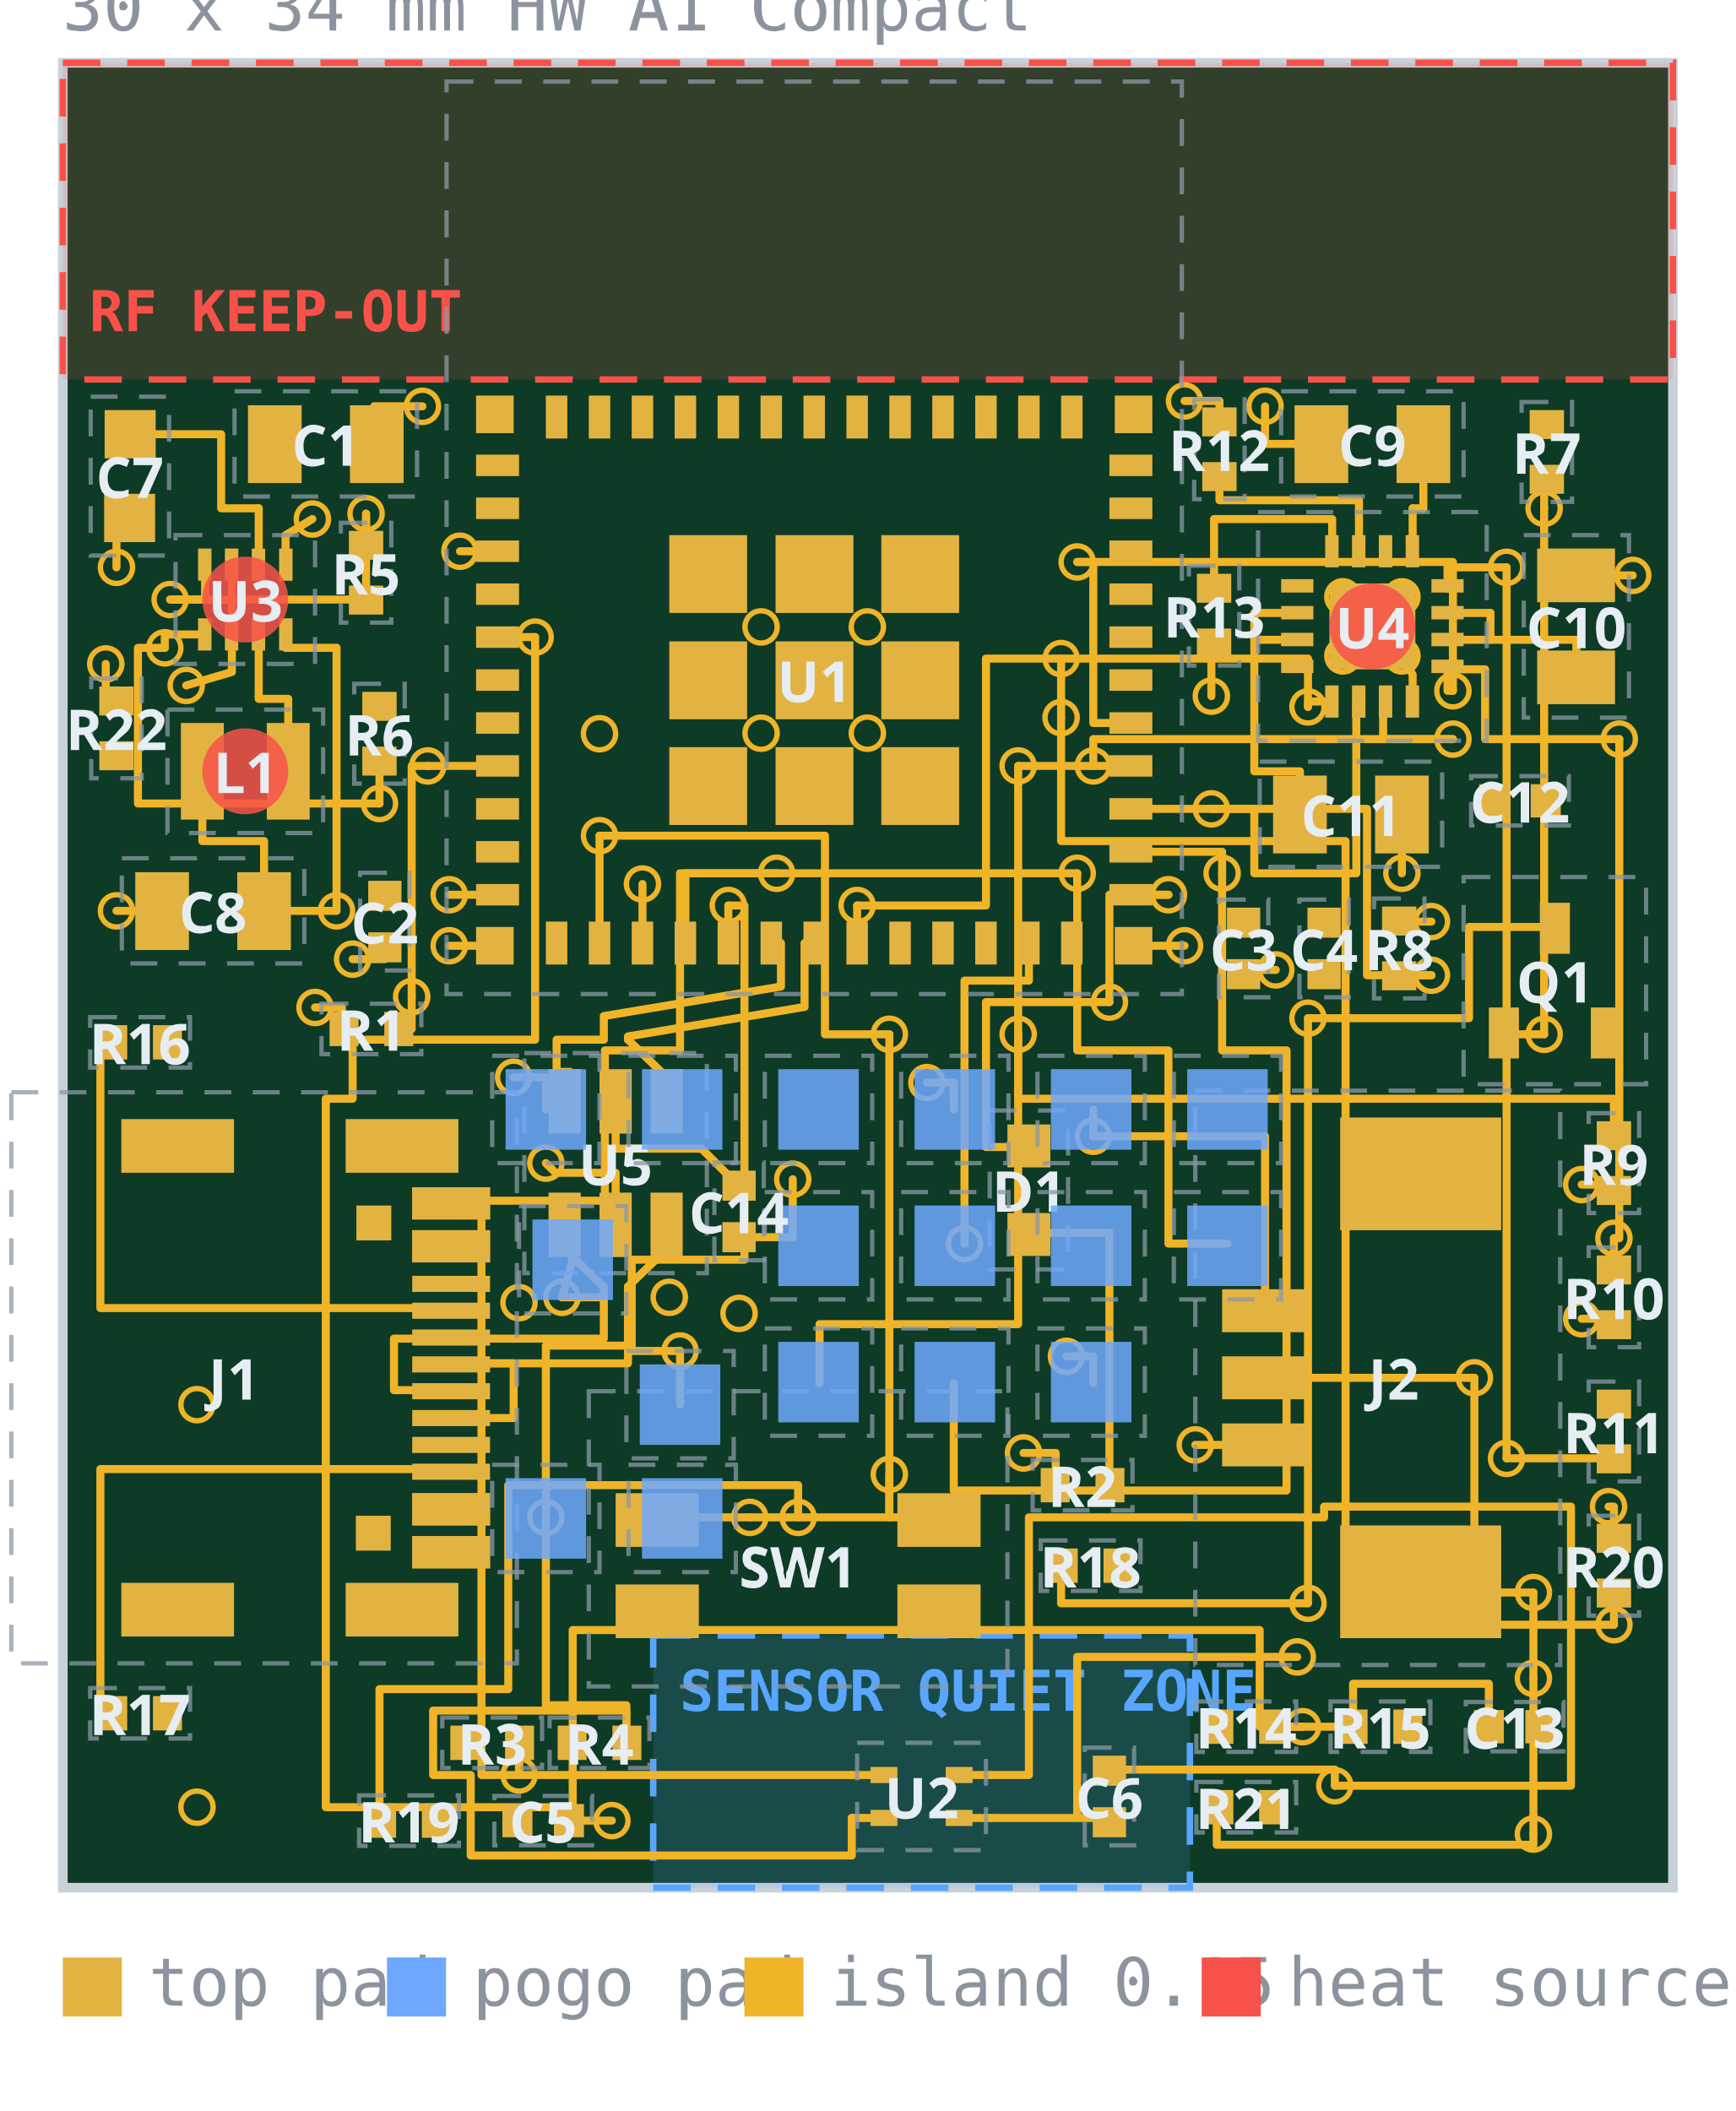
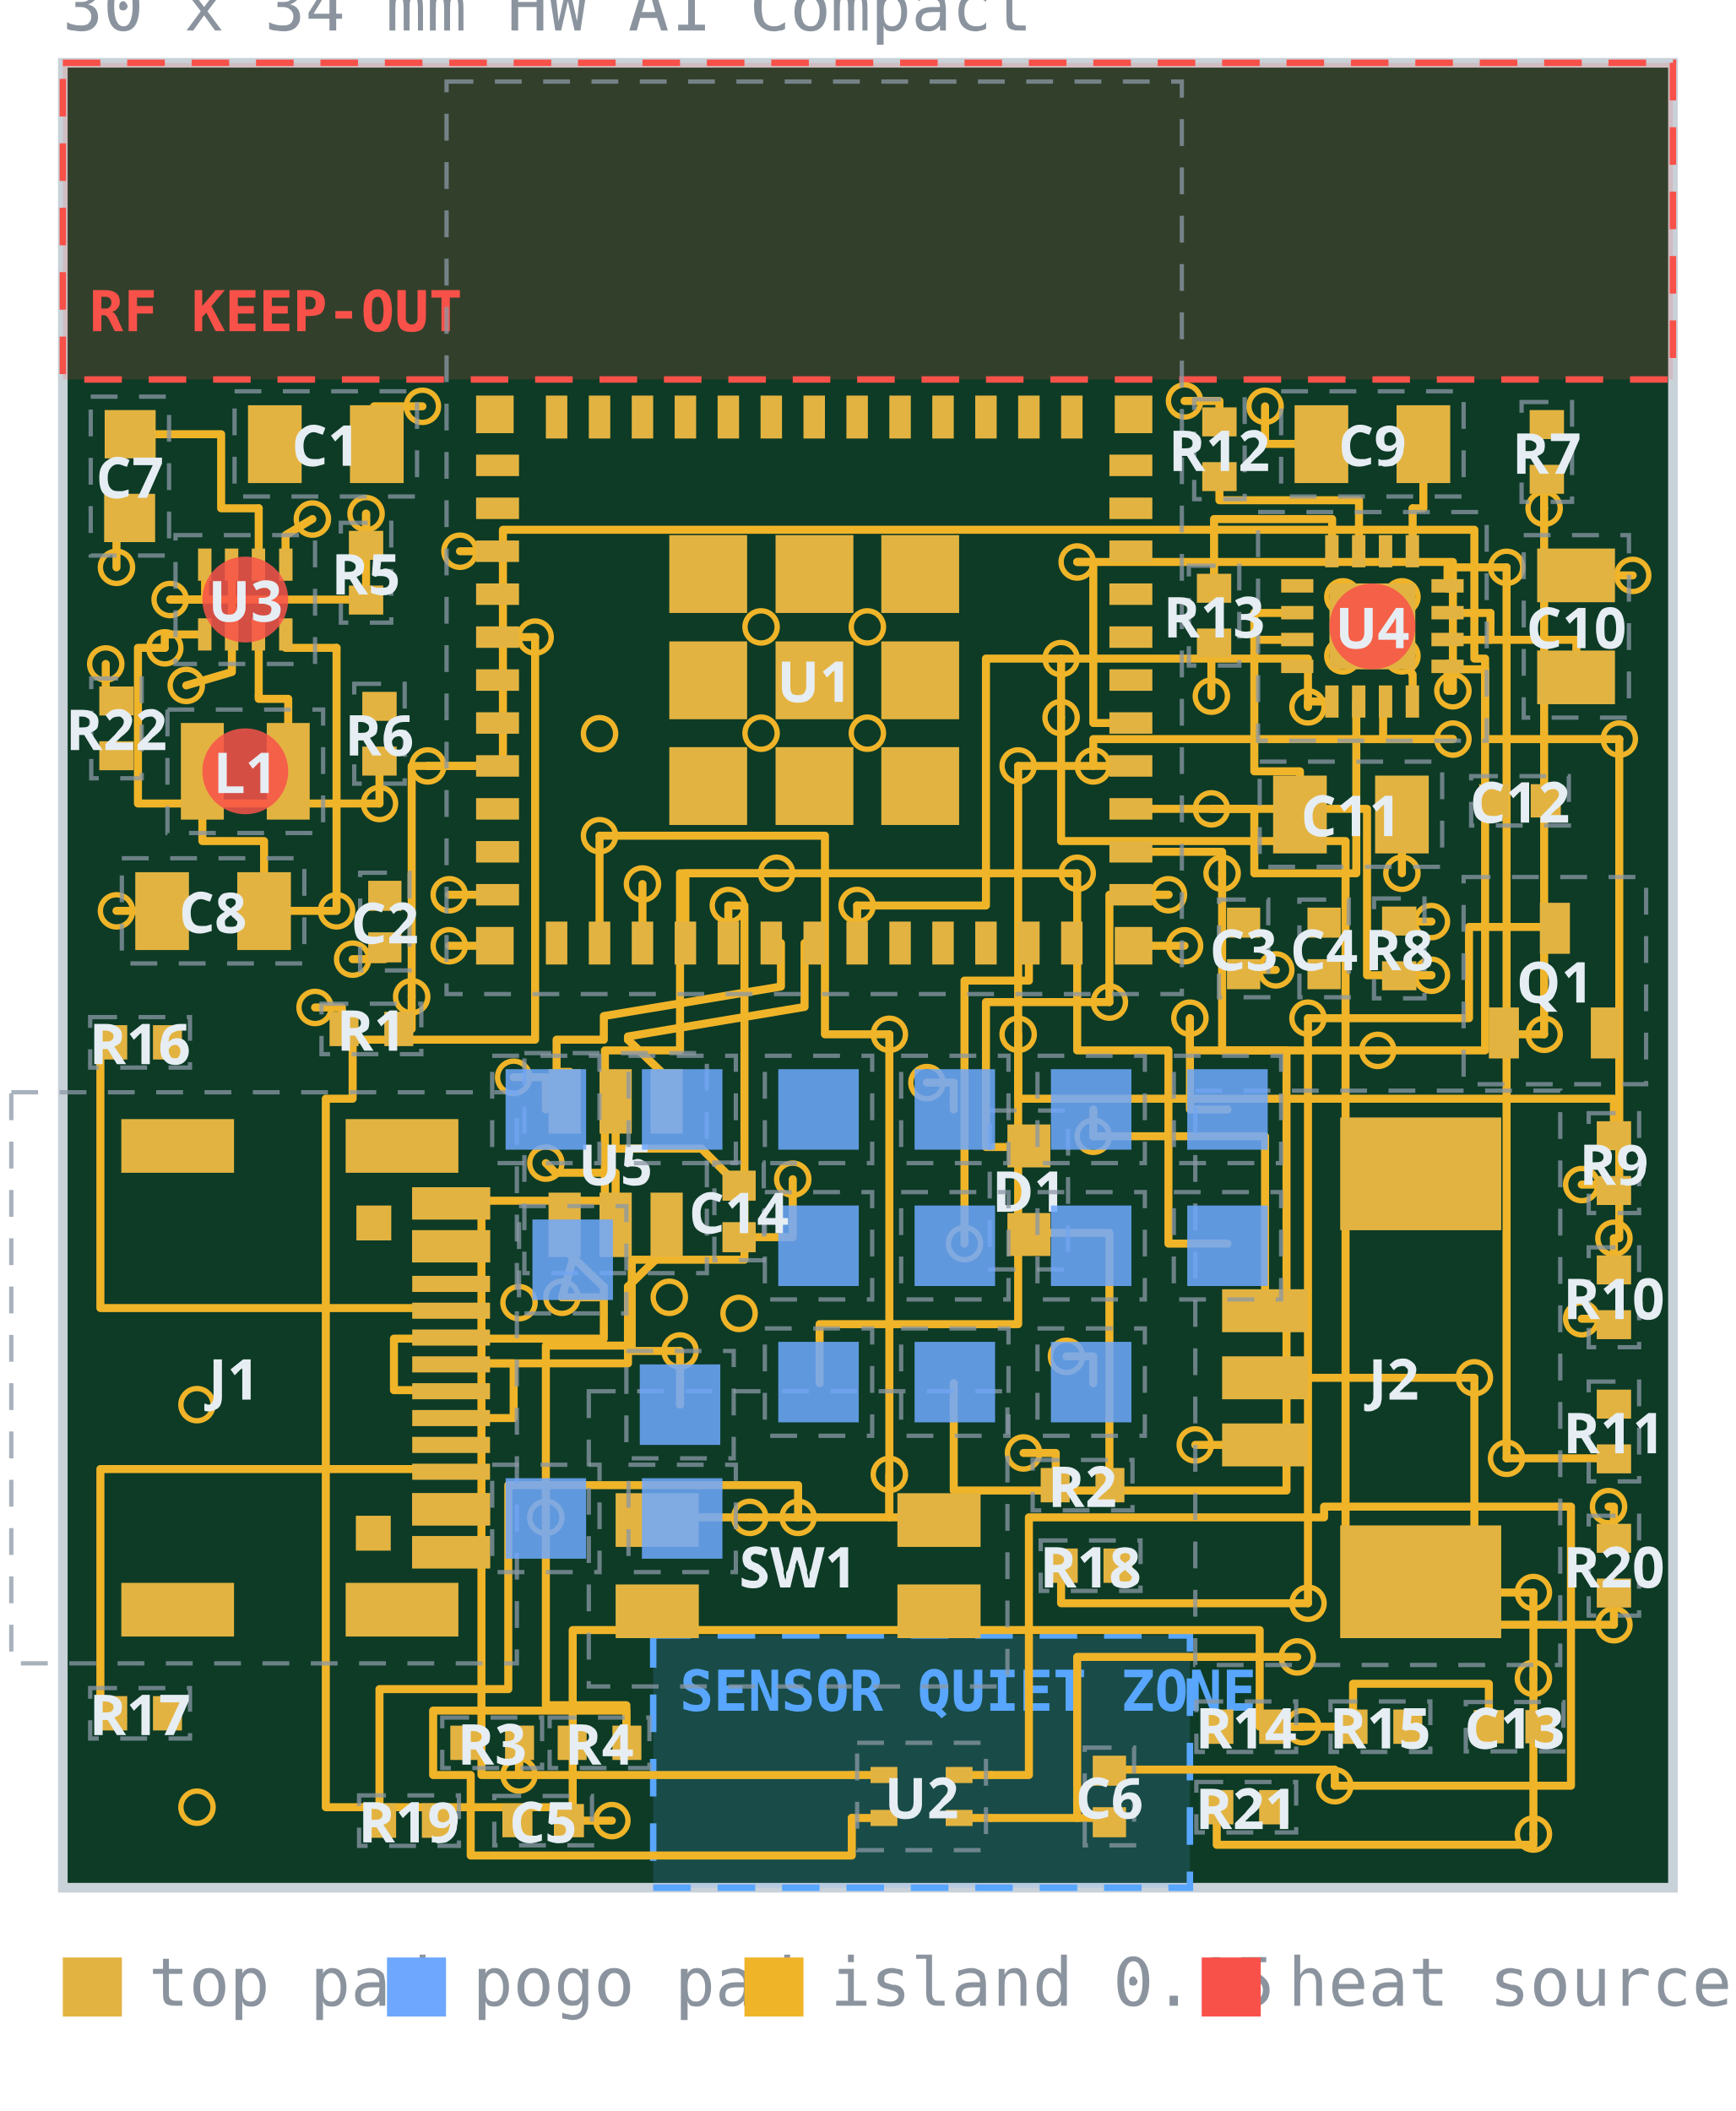
<svg xmlns="http://www.w3.org/2000/svg" viewBox="0 0 32.33 39.33" width="388" height="472" role="img" aria-label="Variant A floorplan">
  <style>
.outline{fill:#0d3b26;stroke:#c9d1d9;stroke-width:.18}
.crtyd{fill:none;stroke:#8b98a5;stroke-width:.08;stroke-dasharray:.5 .4;opacity:.75}
.pad{fill:#e3b341}
.pad-b{fill:#6ea8fe;opacity:.85}
.ref{font:600 1.05px ui-sans-serif,system-ui,sans-serif;fill:#e6edf3;
     text-anchor:middle;dominant-baseline:central}
.dim{font:500 1.25px ui-monospace,ui-sans-serif,monospace;fill:#8b949e}
.tag{font:600 1.05px ui-monospace,monospace;fill:#f85149}
.tagb{font:600 1.05px ui-monospace,monospace;fill:#58a6ff}
.rf{fill:#f85149;fill-opacity:.16;stroke:#f85149;stroke-width:.12;
    stroke-dasharray:.7 .5}
.quiet{fill:#58a6ff;fill-opacity:.16;stroke:#58a6ff;stroke-width:.12;
       stroke-dasharray:.7 .5}
.trk{fill:none;stroke:#f0b429;stroke-width:.15;stroke-linecap:round;
     stroke-linejoin:round}
.via{fill:none;stroke:#f0b429;stroke-width:.1}
.hot{fill:#f85149;opacity:.85}
</style>
  <g transform="translate(1.17,1.17)">
    <polygon class="outline" points="0.00,0.00 30.00,0.00 30.00,34.00 0.00,34.00" />
    <rect class="rf" x="0.00" y="0.00" width="30.00" height="5.90" />
    <text class="tag" x="0.50" y="5.00" style="fill:#f85149">RF KEEP-OUT</text>
    <rect class="quiet" x="11.00" y="29.30" width="10.00" height="4.70" />
    <text class="tagb" x="11.50" y="30.70">SENSOR QUIET ZONE</text>
    <path class="trk" d="M 15.30 31.90 L 14.70 31.90" />
    <path class="trk" d="M 15.30 32.70 L 14.70 32.70" />
    <path class="trk" d="M 16.70 32.70 L 17.30 32.70" />
    <path class="trk" d="M 16.70 31.90 L 17.30 31.90" />
    <path class="trk" d="M 17.30 32.70 L 18.90 32.70 L 18.90 29.70 L 23.00 29.70" />
    <path class="trk" d="M 14.70 31.90 L 8.50 31.90 L 8.50 31.30" />
    <path class="trk" d="M 14.70 32.70 L 14.70 33.40 L 7.60 33.40 L 7.60 31.90 L 6.90 31.90 L 6.90 30.70 L 10.50 30.70 L 10.50 31.30" />
    <path class="trk" d="M 17.30 31.90 L 18.00 31.90 L 18.00 27.10 L 23.50 27.10 L 23.50 26.90 L 28.10 26.90 L 28.10 32.10 L 23.70 32.10" />
    <path class="trk" d="M 19.50 32.80 L 19.50 32.70 L 18.90 32.70" />
    <path class="trk" d="M 19.50 31.80 L 23.70 31.80 L 23.70 32.10" />
    <path class="trk" d="M 3.65 10.65 L 3.65 11.80" />
    <path class="trk" d="M 3.65 11.80 L 3.65 11.85 L 4.20 11.85 L 4.20 13.20" />
    <path class="trk" d="M 4.15 10.65 L 4.15 10.90 L 5.10 10.90" />
    <path class="trk" d="M 5.10 10.90 L 5.10 15.80 L 3.75 15.80" />
    <path class="trk" d="M 2.60 13.20 L 2.60 14.50 L 3.75 14.50 L 3.75 15.80" />
    <path class="trk" d="M 3.65 9.35 L 3.65 8.50 L 3.65 8.30" />
    <path class="trk" d="M 3.65 8.30 L 2.95 8.30 L 2.95 6.92 L 1.25 6.92" />
    <path class="trk" d="M 3.15 9.35 L 3.15 10.65" />
    <path class="trk" d="M 4.15 9.35 L 4.15 8.80 L 4.65 8.50" />
    <path class="trk" d="M 3.15 10.65 L 3.15 11.35 L 2.30 11.60" />
    <path class="trk" d="M 25.15 11.90 L 25.15 11.40 L 24.95 11.05" />
    <path class="trk" d="M 1.25 8.47 L 1.00 8.47 L 1.00 9.40" />
    <path class="trk" d="M 1.85 15.80 L 1.00 15.80" />
    <path class="trk" d="M 23.45 7.10 L 22.40 7.10 L 22.40 6.40" />
    <path class="trk" d="M 28.20 9.55 L 29.25 9.55" />
    <path class="trk" d="M 24.95 14.00 L 24.95 15.10" />
    <path class="trk" d="M 25.15 9.10 L 25.15 8.30" />
    <path class="trk" d="M 25.15 8.30 L 25.35 8.30 L 25.35 7.10" />
    <path class="trk" d="M 25.80 10.25 L 26.60 10.25" />
    <path class="trk" d="M 25.80 10.75 L 26.60 10.75" />
    <path class="trk" d="M 26.60 10.25 L 26.60 10.75 L 28.20 10.75 L 28.20 11.45" />
    <path class="trk" d="M 23.00 10.25 L 22.20 10.25" />
    <path class="trk" d="M 23.00 10.75 L 22.20 10.75" />
    <path class="trk" d="M 22.20 10.25 L 22.20 13.20 L 23.05 13.20 L 23.05 14.00" />
    <path class="trk" d="M 23.65 9.10 L 23.65 8.50 L 21.45 8.50 L 21.45 9.79" />
    <path class="trk" d="M 24.15 9.10 L 24.15 8.15 L 21.55 8.15 L 21.55 7.71" />
    <path class="trk" d="M 21.55 6.69 L 21.55 6.30 L 20.90 6.30" />
    <path class="trk" d="M 21.45 10.81 L 21.40 10.81 L 21.40 11.80" />
    <path class="trk" d="M 2.65 9.35 L 2.65 10.00 L 2.00 10.00" />
    <path class="trk" d="M 5.65 8.99 L 5.65 8.40" />
    <path class="trk" d="M 2.00 10.00 L 5.65 10.00 L 5.65 8.40" />
    <path class="trk" d="M 2.65 10.65 L 1.90 10.65 L 1.90 10.90" />
    <path class="trk" d="M 5.90 13.01 L 5.90 13.80" />
    <path class="trk" d="M 1.90 10.90 L 1.40 10.90 L 1.40 13.80 L 5.90 13.80" />
    <path class="trk" d="M 8.10 15.50 L 7.20 15.50" />
    <path class="trk" d="M 10.80 16.40 L 10.80 15.30" />
    <path class="trk" d="M 19.95 16.45 L 20.90 16.45" />
    <path class="trk" d="M 8.05 16.45 L 7.20 16.45" />
    <path class="trk" d="M 22.40 25.75 L 21.10 25.75" />
    <path class="trk" d="M 9.43 32.75 L 10.23 32.75" />
    <path class="trk" d="M 13.38 16.40 L 13.38 17.21 L 10.08 17.76 L 10.08 18.20" />
    <path class="trk" d="M 13.82 16.40 L 13.82 17.59 L 10.53 18.14 L 10.53 18.20" />
    <path class="trk" d="M 10.08 22.80 L 10.08 23.77 L 7.40 23.77" />
    <path class="trk" d="M 10.53 22.80 L 10.53 24.23 L 7.40 24.23" />
    <path class="trk" d="M 10.07 18.20 L 9.20 18.20 L 9.20 18.80 L 9.45 18.80" />
    <path class="trk" d="M 10.53 18.20 L 11.15 18.80" />
    <path class="trk" d="M 9.45 22.20 L 10.07 22.80" />
    <path class="trk" d="M 11.15 22.20 L 10.53 22.80" />
    <path class="trk" d="M 7.40 23.77 L 6.17 23.77 L 6.17 24.73 L 7.40 24.73" />
    <path class="trk" d="M 7.40 24.23 L 8.40 24.23 L 8.40 25.25 L 7.40 25.25" />
    <path class="trk" d="M 10.07 23.00 L 9.30 23.00" />
    <path class="trk" d="M 10.53 24.00 L 11.50 24.00" />
    <path class="trk" d="M 9.30 23.00 L 9.50 22.30" />
    <path class="trk" d="M 11.50 24.00 L 11.50 25.00" />
    <path class="trk" d="M 10.30 21.65 L 10.30 20.68 L 9.18 20.68 L 9.00 20.50" />
    <path class="trk" d="M 10.30 19.35 L 10.30 20.23 L 11.90 20.23" />
    <path class="trk" d="M 11.90 20.23 L 12.60 20.93 L 12.60 20.92" />
    <path class="trk" d="M 12.60 21.88 L 13.60 21.88 L 13.60 20.80" />
    <path class="trk" d="M 24.04 31.00 L 24.04 30.20 L 26.57 30.20 L 26.57 31.00" />
    <path class="trk" d="M 27.80 16.10 L 26.20 16.10 L 26.20 17.80 L 23.20 17.80" />
    <path class="trk" d="M 23.20 17.80 L 23.20 28.70" />
    <path class="trk" d="M 23.20 28.70 L 18.60 28.70 L 18.60 28.00" />
    <path class="trk" d="M 26.80 18.10 L 27.60 18.10" />
    <path class="trk" d="M 27.60 18.10 L 27.60 8.30" />
    <path class="trk" d="M 27.60 8.30 L 27.60 7.80" />
    <path class="trk" d="M 28.90 22.50 L 28.90 21.90" />
    <path class="trk" d="M 28.90 21.90 L 29.00 21.90 L 29.00 12.60" />
    <path class="trk" d="M 29.00 12.60 L 26.50 12.60 L 26.50 11.30 L 25.80 11.30 L 25.80 11.20" />
    <path class="trk" d="M 22.56 31.00 L 24.04 31.00" />
    <path class="trk" d="M 1.00 11.89 L 0.80 11.89 L 0.80 11.20" />
    <path class="trk" d="M 9.00 19.50 L 9.00 18.90 L 8.40 18.90" />
    <path class="trk" d="M 19.20 24.60 L 19.20 24.10 L 18.70 24.10" />
    <path class="trk" d="M 8.10 9.10 L 7.40 9.10" />
    <path class="trk" d="M 16.60 19.50 L 16.60 19.00 L 16.10 19.00" />
    <path class="trk" d="M 5.80 7.10 L 5.80 6.40 L 6.70 6.40" />
    <path class="trk" d="M 6.00 16.50 L 6.00 16.70 L 5.40 16.70" />
    <path class="trk" d="M 22.00 17.00 L 22.00 16.90 L 22.60 16.90" />
    <path class="trk" d="M 5.20 18.00 L 5.20 17.60 L 4.70 17.60" />
    <path class="trk" d="M 18.50 26.50 L 18.50 25.90 L 17.90 25.90" />
    <path class="trk" d="M 24.90 16.00 L 25.50 16.00" />
    <path class="trk" d="M 28.90 21.00 L 28.90 20.90 L 28.30 20.90" />
    <path class="trk" d="M 28.90 23.50 L 28.90 23.40 L 28.30 23.40" />
    <path class="trk" d="M 28.90 27.50 L 28.90 26.90 L 28.80 26.90" />
    <path class="trk" d="M 19.90 13.90 L 22.20 13.90 L 22.20 15.10 L 24.10 15.10 L 24.10 11.90" />
    <path class="trk" d="M 21.40 13.90 L 24.30 13.90 L 24.30 17.00 L 25.50 17.00" />
    <path class="trk" d="M 25.50 17.00 L 24.90 17.00" />
    <path class="trk" d="M 12.40 16.40 L 12.40 15.70" />
    <path class="trk" d="M 12.40 15.70 L 12.70 15.70 L 12.70 22.30 L 10.60 22.30 L 10.60 23.90 L 9.00 23.90 L 9.00 27.10" />
    <path class="trk" d="M 9.00 27.10 L 9.00 30.60 L 10.50 30.60 L 10.50 31.30" />
    <path class="trk" d="M 19.90 13.10 L 17.80 13.10" />
    <path class="trk" d="M 17.80 13.10 L 17.80 23.50 L 14.10 23.50 L 14.10 24.60" />
    <path class="trk" d="M 17.80 18.10 L 17.80 19.30 L 28.90 19.30 L 28.90 20.00" />
    <path class="trk" d="M 19.20 13.10 L 19.20 12.60 L 25.90 12.60" />
    <path class="trk" d="M 25.90 12.60 L 24.60 12.60 L 24.60 11.90" />
    <path class="trk" d="M 11.60 16.40 L 11.60 15.10 L 18.90 15.10" />
    <path class="trk" d="M 18.90 15.10 L 18.90 18.40 L 20.60 18.40 L 20.60 22.00 L 21.70 22.00" />
    <path class="trk" d="M 13.30 15.10 L 11.50 15.10 L 11.50 18.40 L 10.10 18.40 L 10.10 21.20 L 7.80 21.20 L 7.80 31.90 L 8.50 31.90" />
    <path class="trk" d="M 8.50 31.90 L 8.50 31.30" />
    <path class="trk" d="M 14.80 16.40 L 14.80 15.70" />
    <path class="trk" d="M 14.80 15.70 L 17.20 15.70 L 17.20 11.10 L 23.20 11.10 L 23.20 12.00" />
    <path class="trk" d="M 23.20 12.00 L 23.20 11.90 L 23.60 11.90" />
    <path class="trk" d="M 18.60 11.10 L 18.60 12.20" />
    <path class="trk" d="M 18.60 12.20 L 18.60 14.50 L 23.90 14.50 L 23.90 29.10 L 28.90 29.10" />
    <path class="trk" d="M 28.90 29.10 L 28.90 28.50" />
    <path class="trk" d="M 19.90 12.30 L 19.20 12.30 L 19.20 9.30 L 18.90 9.30" />
    <path class="trk" d="M 18.90 9.30 L 25.90 9.30 L 25.90 11.70" />
    <path class="trk" d="M 25.90 11.70 L 25.80 11.70 L 25.80 11.20" />
    <path class="trk" d="M 19.90 15.50 L 20.60 15.50" />
    <path class="trk" d="M 20.60 15.50 L 19.50 15.50 L 19.50 17.50" />
    <path class="trk" d="M 19.50 17.50 L 17.20 17.50 L 17.20 20.20 L 18.00 20.20" />
    <path class="trk" d="M 18.00 16.40 L 18.00 17.10 L 16.80 17.10 L 16.80 22.00" />
    <path class="trk" d="M 7.20 26.20 L 0.70 26.20 L 0.70 30.80 L 0.90 30.80" />
    <path class="trk" d="M 7.20 23.20 L 0.70 23.20 L 0.70 18.20 L 0.90 18.20" />
    <path class="trk" d="M 19.90 14.70 L 21.60 14.70 L 21.60 15.10" />
    <path class="trk" d="M 21.60 15.10 L 21.60 18.40 L 22.80 18.40 L 22.80 26.60 L 16.60 26.60 L 16.60 24.60" />
    <path class="trk" d="M 25.80 9.80 L 25.80 9.40 L 26.90 9.40" />
    <path class="trk" d="M 26.90 9.40 L 26.90 26.00" />
    <path class="trk" d="M 26.90 26.00 L 28.90 26.00" />
    <path class="trk" d="M 8.10 13.10 L 6.80 13.10" />
    <path class="trk" d="M 6.80 13.10 L 6.50 13.10 L 6.50 17.40" />
    <path class="trk" d="M 6.50 17.40 L 6.50 18.00 L 6.30 18.00" />
    <path class="trk" d="M 10.00 16.40 L 10.00 14.40" />
    <path class="trk" d="M 10.00 14.40 L 14.20 14.40 L 14.20 18.10 L 15.40 18.10" />
    <path class="trk" d="M 15.40 18.10 L 15.40 27.10 L 16.30 27.10" />
    <path class="trk" d="M 15.40 26.30 L 15.40 27.10 L 12.80 27.10" />
    <path class="trk" d="M 12.80 27.10 L 11.10 27.10" />
    <path class="trk" d="M 13.70 27.10 L 13.70 26.50 L 8.30 26.50 L 8.30 30.30 L 5.90 30.30 L 5.90 32.80" />
    <path class="trk" d="M 22.40 24.50 L 26.30 24.50" />
    <path class="trk" d="M 26.30 24.50 L 26.30 28.50 L 27.40 28.50" />
    <path class="trk" d="M 27.40 28.50 L 27.40 30.10" />
    <path class="trk" d="M 27.40 30.10 L 27.40 33.00" />
    <path class="trk" d="M 27.40 33.00 L 27.40 33.20 L 21.50 33.20 L 21.50 32.50" />
    <path class="trk" d="M 8.10 10.70 L 8.80 10.70" />
    <path class="trk" d="M 8.80 10.70 L 8.80 18.20 L 5.40 18.20 L 5.40 19.30 L 4.90 19.30 L 4.90 32.50 L 9.50 32.50 L 9.50 29.20 L 22.30 29.20 L 22.30 31.00 L 23.10 31.00" />
    <path class="trk" d="M 23.10 31.00 L 22.60 31.00" />
    <path class="trk" d="M 18.00 21.80 L 19.50 21.80 L 19.50 26.50" />
    <path class="trk" d="M 22.40 23.20 L 22.40 20.00 L 19.20 20.00" />
    <path class="trk" d="M 19.20 20.00 L 19.20 19.50" />
+     <path class="trk" d="M 6.80 13.10 L 8.20 13.10 L 8.20 8.70 L 26.30 8.70 L 26.30 11.10 L 26.50 11.10 L 26.50 18.40 L 24.50 18.40" />
+     <path class="trk" d="M 24.50 18.40 L 21.00 18.40 L 21.00 17.80" />
+     <path class="trk" d="M 21.00 17.80 L 21.00 19.50 L 21.70 19.50" />
    <circle class="via" cx="23.00" cy="29.70" r="0.30" />
    <circle class="via" cx="23.70" cy="32.10" r="0.30" />
    <circle class="via" cx="4.65" cy="8.50" r="0.30" />
    <circle class="via" cx="2.30" cy="11.60" r="0.30" />
    <circle class="via" cx="5.10" cy="15.80" r="0.30" />
    <circle class="via" cx="1.00" cy="9.40" r="0.30" />
    <circle class="via" cx="1.00" cy="15.80" r="0.30" />
    <circle class="via" cx="22.40" cy="6.40" r="0.30" />
    <circle class="via" cx="29.25" cy="9.55" r="0.30" />
    <circle class="via" cx="24.95" cy="15.10" r="0.30" />
    <circle class="via" cx="20.90" cy="6.30" r="0.30" />
    <circle class="via" cx="21.40" cy="11.80" r="0.30" />
    <circle class="via" cx="23.85" cy="9.95" r="0.30" />
    <circle class="via" cx="23.85" cy="11.05" r="0.30" />
    <circle class="via" cx="24.95" cy="9.95" r="0.30" />
    <circle class="via" cx="24.95" cy="11.05" r="0.30" />
    <circle class="via" cx="13.01" cy="10.51" r="0.30" />
    <circle class="via" cx="13.01" cy="12.49" r="0.30" />
    <circle class="via" cx="14.99" cy="10.51" r="0.30" />
    <circle class="via" cx="14.99" cy="12.49" r="0.30" />
    <circle class="via" cx="2.00" cy="10.00" r="0.30" />
    <circle class="via" cx="5.65" cy="8.40" r="0.30" />
    <circle class="via" cx="1.90" cy="10.90" r="0.30" />
    <circle class="via" cx="5.90" cy="13.80" r="0.30" />
    <circle class="via" cx="7.20" cy="15.50" r="0.30" />
    <circle class="via" cx="10.80" cy="15.30" r="0.30" />
    <circle class="via" cx="20.90" cy="16.45" r="0.30" />
    <circle class="via" cx="7.20" cy="16.45" r="0.30" />
    <circle class="via" cx="21.10" cy="25.75" r="0.30" />
    <circle class="via" cx="10.23" cy="32.75" r="0.30" />
    <circle class="via" cx="9.30" cy="23.00" r="0.30" />
    <circle class="via" cx="11.50" cy="24.00" r="0.30" />
    <circle class="via" cx="8.50" cy="23.10" r="0.30" />
    <circle class="via" cx="11.30" cy="23.00" r="0.30" />
    <circle class="via" cx="12.60" cy="23.30" r="0.30" />
    <circle class="via" cx="9.00" cy="20.50" r="0.30" />
    <circle class="via" cx="13.60" cy="20.80" r="0.30" />
    <circle class="via" cx="23.20" cy="17.80" r="0.30" />
    <circle class="via" cx="23.20" cy="28.70" r="0.30" />
    <circle class="via" cx="27.60" cy="18.10" r="0.30" />
    <circle class="via" cx="27.60" cy="8.30" r="0.30" />
    <circle class="via" cx="28.90" cy="21.90" r="0.30" />
    <circle class="via" cx="29.00" cy="12.60" r="0.30" />
    <circle class="via" cx="0.80" cy="11.20" r="0.30" />
    <circle class="via" cx="8.40" cy="18.90" r="0.30" />
    <circle class="via" cx="18.70" cy="24.10" r="0.30" />
    <circle class="via" cx="7.40" cy="9.10" r="0.30" />
    <circle class="via" cx="16.10" cy="19.00" r="0.30" />
    <circle class="via" cx="6.70" cy="6.40" r="0.30" />
    <circle class="via" cx="5.40" cy="16.70" r="0.30" />
    <circle class="via" cx="22.60" cy="16.90" r="0.30" />
    <circle class="via" cx="4.70" cy="17.60" r="0.30" />
    <circle class="via" cx="17.90" cy="25.90" r="0.30" />
    <circle class="via" cx="25.50" cy="16.00" r="0.30" />
    <circle class="via" cx="28.30" cy="20.90" r="0.30" />
    <circle class="via" cx="28.30" cy="23.40" r="0.30" />
    <circle class="via" cx="28.80" cy="26.90" r="0.30" />
    <circle class="via" cx="21.40" cy="13.90" r="0.30" />
    <circle class="via" cx="25.50" cy="17.00" r="0.30" />
    <circle class="via" cx="12.40" cy="15.70" r="0.30" />
    <circle class="via" cx="9.00" cy="27.10" r="0.30" />
    <circle class="via" cx="17.80" cy="13.10" r="0.30" />
    <circle class="via" cx="17.80" cy="18.10" r="0.30" />
    <circle class="via" cx="19.20" cy="13.10" r="0.30" />
    <circle class="via" cx="25.90" cy="12.60" r="0.30" />
    <circle class="via" cx="18.90" cy="15.10" r="0.30" />
    <circle class="via" cx="13.30" cy="15.10" r="0.30" />
    <circle class="via" cx="8.50" cy="31.90" r="0.30" />
    <circle class="via" cx="14.80" cy="15.70" r="0.30" />
    <circle class="via" cx="23.20" cy="12.00" r="0.30" />
    <circle class="via" cx="18.60" cy="11.10" r="0.30" />
    <circle class="via" cx="18.60" cy="12.20" r="0.30" />
    <circle class="via" cx="28.90" cy="29.10" r="0.30" />
    <circle class="via" cx="18.90" cy="9.30" r="0.30" />
    <circle class="via" cx="25.90" cy="11.70" r="0.30" />
    <circle class="via" cx="20.60" cy="15.50" r="0.30" />
    <circle class="via" cx="19.50" cy="17.50" r="0.30" />
    <circle class="via" cx="16.80" cy="22.00" r="0.30" />
    <circle class="via" cx="21.60" cy="15.10" r="0.30" />
    <circle class="via" cx="26.90" cy="9.40" r="0.30" />
    <circle class="via" cx="26.90" cy="26.00" r="0.30" />
    <circle class="via" cx="6.80" cy="13.10" r="0.30" />
    <circle class="via" cx="6.50" cy="17.40" r="0.30" />
    <circle class="via" cx="10.00" cy="14.40" r="0.30" />
    <circle class="via" cx="15.40" cy="18.10" r="0.30" />
    <circle class="via" cx="15.40" cy="26.30" r="0.30" />
    <circle class="via" cx="12.80" cy="27.10" r="0.30" />
    <circle class="via" cx="13.70" cy="27.10" r="0.30" />
    <circle class="via" cx="26.30" cy="24.50" r="0.30" />
    <circle class="via" cx="27.40" cy="28.50" r="0.30" />
    <circle class="via" cx="27.40" cy="30.10" r="0.30" />
    <circle class="via" cx="27.40" cy="33.00" r="0.30" />
    <circle class="via" cx="8.80" cy="10.70" r="0.30" />
    <circle class="via" cx="23.10" cy="31.00" r="0.30" />
    <circle class="via" cx="19.20" cy="20.00" r="0.30" />
+     <circle class="via" cx="24.50" cy="18.40" r="0.30" />
+     <circle class="via" cx="21.00" cy="17.80" r="0.30" />
    <circle class="via" cx="10.00" cy="12.50" r="0.30" />
    <circle class="via" cx="2.50" cy="25.00" r="0.30" />
    <circle class="via" cx="2.50" cy="32.50" r="0.30" />
    <rect class="crtyd" x="7.15" y="0.35" width="13.70" height="17.00" />
    <rect class="pad" x="7.70" y="7.30" width="0.80" height="0.40" />
    <rect class="pad" x="7.70" y="8.10" width="0.80" height="0.40" />
    <rect class="pad" x="7.70" y="8.90" width="0.80" height="0.40" />
    <rect class="pad" x="7.70" y="9.70" width="0.80" height="0.40" />
    <rect class="pad" x="7.70" y="10.50" width="0.80" height="0.40" />
    <rect class="pad" x="7.70" y="11.30" width="0.80" height="0.40" />
    <rect class="pad" x="7.70" y="12.10" width="0.80" height="0.40" />
    <rect class="pad" x="7.70" y="12.90" width="0.80" height="0.40" />
    <rect class="pad" x="7.70" y="13.70" width="0.80" height="0.40" />
    <rect class="pad" x="7.70" y="14.50" width="0.80" height="0.40" />
    <rect class="pad" x="7.70" y="15.30" width="0.80" height="0.40" />
    <rect class="pad" x="9.00" y="16.00" width="0.40" height="0.80" />
    <rect class="pad" x="9.80" y="16.00" width="0.40" height="0.80" />
    <rect class="pad" x="10.60" y="16.00" width="0.40" height="0.80" />
    <rect class="pad" x="11.40" y="16.00" width="0.40" height="0.80" />
    <rect class="pad" x="12.20" y="16.00" width="0.40" height="0.80" />
    <rect class="pad" x="13.00" y="16.00" width="0.40" height="0.80" />
    <rect class="pad" x="13.80" y="16.00" width="0.40" height="0.80" />
    <rect class="pad" x="14.60" y="16.00" width="0.40" height="0.80" />
    <rect class="pad" x="15.40" y="16.00" width="0.40" height="0.80" />
    <rect class="pad" x="16.20" y="16.00" width="0.40" height="0.80" />
    <rect class="pad" x="17.00" y="16.00" width="0.40" height="0.80" />
    <rect class="pad" x="17.80" y="16.00" width="0.40" height="0.80" />
    <rect class="pad" x="18.60" y="16.00" width="0.40" height="0.80" />
    <rect class="pad" x="19.50" y="15.30" width="0.80" height="0.40" />
    <rect class="pad" x="19.50" y="14.50" width="0.80" height="0.40" />
    <rect class="pad" x="19.50" y="13.70" width="0.80" height="0.40" />
    <rect class="pad" x="19.50" y="12.90" width="0.80" height="0.40" />
    <rect class="pad" x="19.50" y="12.10" width="0.80" height="0.40" />
    <rect class="pad" x="19.50" y="11.30" width="0.80" height="0.40" />
    <rect class="pad" x="19.50" y="10.50" width="0.80" height="0.40" />
    <rect class="pad" x="19.50" y="9.70" width="0.80" height="0.40" />
    <rect class="pad" x="19.50" y="8.90" width="0.80" height="0.40" />
    <rect class="pad" x="19.50" y="8.10" width="0.80" height="0.40" />
    <rect class="pad" x="19.50" y="7.30" width="0.80" height="0.40" />
    <rect class="pad" x="18.60" y="6.20" width="0.40" height="0.80" />
    <rect class="pad" x="17.80" y="6.20" width="0.40" height="0.80" />
    <rect class="pad" x="17.00" y="6.20" width="0.40" height="0.80" />
    <rect class="pad" x="16.20" y="6.20" width="0.40" height="0.80" />
    <rect class="pad" x="15.40" y="6.20" width="0.40" height="0.80" />
    <rect class="pad" x="14.60" y="6.20" width="0.40" height="0.80" />
    <rect class="pad" x="13.80" y="6.20" width="0.40" height="0.80" />
    <rect class="pad" x="13.00" y="6.20" width="0.40" height="0.80" />
    <rect class="pad" x="12.20" y="6.20" width="0.40" height="0.80" />
    <rect class="pad" x="11.40" y="6.20" width="0.40" height="0.80" />
    <rect class="pad" x="10.60" y="6.20" width="0.40" height="0.80" />
    <rect class="pad" x="9.80" y="6.20" width="0.40" height="0.80" />
    <rect class="pad" x="9.00" y="6.20" width="0.40" height="0.80" />
    <rect class="pad" x="11.30" y="8.80" width="1.45" height="1.45" />
    <rect class="pad" x="11.30" y="10.78" width="1.45" height="1.45" />
    <rect class="pad" x="11.30" y="12.75" width="1.45" height="1.45" />
    <rect class="pad" x="13.28" y="8.80" width="1.45" height="1.45" />
    <rect class="pad" x="13.28" y="10.78" width="1.45" height="1.45" />
    <rect class="pad" x="13.28" y="12.75" width="1.45" height="1.45" />
    <rect class="pad" x="15.25" y="8.80" width="1.45" height="1.45" />
    <rect class="pad" x="15.25" y="10.78" width="1.45" height="1.45" />
    <rect class="pad" x="15.25" y="12.75" width="1.45" height="1.45" />
    <rect class="pad" x="19.60" y="6.20" width="0.70" height="0.70" />
    <rect class="pad" x="19.60" y="16.10" width="0.70" height="0.70" />
    <rect class="pad" x="7.70" y="16.10" width="0.70" height="0.70" />
    <rect class="pad" x="7.70" y="6.20" width="0.70" height="0.70" />
    <text class="ref" x="14.00" y="11.50">U1</text>
    <rect class="crtyd" x="-0.96" y="19.18" width="9.42" height="10.64" />
    <rect class="pad" x="5.47" y="21.29" width="0.65" height="0.65" />
    <rect class="pad" x="5.46" y="27.07" width="0.65" height="0.65" />
    <rect class="pad" x="6.51" y="20.95" width="1.45" height="0.60" />
    <rect class="pad" x="6.51" y="21.75" width="1.45" height="0.60" />
    <rect class="pad" x="6.51" y="23.10" width="1.45" height="0.30" />
    <rect class="pad" x="6.51" y="24.10" width="1.45" height="0.30" />
    <rect class="pad" x="6.51" y="24.60" width="1.45" height="0.30" />
    <rect class="pad" x="6.51" y="25.60" width="1.45" height="0.30" />
    <rect class="pad" x="6.51" y="26.65" width="1.45" height="0.60" />
    <rect class="pad" x="6.51" y="27.45" width="1.45" height="0.60" />
    <rect class="pad" x="6.51" y="27.45" width="1.45" height="0.60" />
    <rect class="pad" x="6.51" y="26.65" width="1.45" height="0.60" />
    <rect class="pad" x="6.51" y="26.10" width="1.45" height="0.30" />
    <rect class="pad" x="6.51" y="25.10" width="1.45" height="0.30" />
    <rect class="pad" x="6.51" y="23.60" width="1.45" height="0.30" />
    <rect class="pad" x="6.51" y="22.60" width="1.45" height="0.30" />
    <rect class="pad" x="6.51" y="21.75" width="1.45" height="0.60" />
    <rect class="pad" x="6.51" y="20.95" width="1.45" height="0.60" />
    <rect class="pad" x="5.27" y="19.68" width="2.10" height="1.00" />
    <rect class="pad" x="1.09" y="19.68" width="2.10" height="1.00" />
    <rect class="pad" x="5.27" y="28.32" width="2.10" height="1.00" />
    <rect class="pad" x="1.09" y="28.32" width="2.10" height="1.00" />
    <text class="ref" x="3.19" y="24.50">J1</text>
    <rect class="crtyd" x="21.10" y="19.15" width="6.80" height="10.70" />
    <rect class="pad" x="21.60" y="25.35" width="1.60" height="0.80" />
    <rect class="pad" x="21.60" y="24.10" width="1.60" height="0.80" />
    <rect class="pad" x="21.60" y="22.85" width="1.60" height="0.80" />
    <rect class="pad" x="23.80" y="27.25" width="3.00" height="2.10" />
    <rect class="pad" x="23.80" y="19.65" width="3.00" height="2.10" />
    <text class="ref" x="24.80" y="24.50">J2</text>
    <rect class="crtyd" x="22.27" y="8.37" width="4.26" height="4.26" />
    <rect class="pad" x="22.70" y="9.62" width="0.60" height="0.25" />
    <rect class="pad" x="22.70" y="10.12" width="0.60" height="0.25" />
    <rect class="pad" x="22.70" y="10.62" width="0.60" height="0.25" />
    <rect class="pad" x="22.70" y="11.12" width="0.60" height="0.25" />
    <rect class="pad" x="23.52" y="11.60" width="0.25" height="0.60" />
    <rect class="pad" x="24.02" y="11.60" width="0.25" height="0.60" />
    <rect class="pad" x="24.52" y="11.60" width="0.25" height="0.60" />
    <rect class="pad" x="25.02" y="11.60" width="0.25" height="0.60" />
    <rect class="pad" x="25.50" y="11.12" width="0.60" height="0.25" />
    <rect class="pad" x="25.50" y="10.62" width="0.60" height="0.25" />
    <rect class="pad" x="25.50" y="10.12" width="0.60" height="0.25" />
    <rect class="pad" x="25.50" y="9.62" width="0.60" height="0.25" />
    <rect class="pad" x="25.02" y="8.80" width="0.25" height="0.60" />
    <rect class="pad" x="24.52" y="8.80" width="0.25" height="0.60" />
    <rect class="pad" x="24.02" y="8.80" width="0.25" height="0.60" />
    <rect class="pad" x="23.52" y="8.80" width="0.25" height="0.60" />
    <rect class="pad" x="23.60" y="9.70" width="1.60" height="1.60" />
    <circle class="hot" cx="24.40" cy="10.50" r="0.8" />
    <text class="ref" x="24.40" y="10.50">U4</text>
    <rect class="crtyd" x="2.10" y="8.80" width="2.60" height="2.40" />
    <rect class="pad" x="4.03" y="9.05" width="0.25" height="0.60" />
    <rect class="pad" x="3.52" y="9.05" width="0.25" height="0.60" />
    <rect class="pad" x="3.02" y="9.05" width="0.25" height="0.60" />
    <rect class="pad" x="2.52" y="9.05" width="0.25" height="0.60" />
    <rect class="pad" x="2.52" y="10.35" width="0.25" height="0.60" />
    <rect class="pad" x="3.02" y="10.35" width="0.25" height="0.60" />
    <rect class="pad" x="3.52" y="10.35" width="0.25" height="0.60" />
    <rect class="pad" x="4.03" y="10.35" width="0.25" height="0.60" />
    <circle class="hot" cx="3.40" cy="10.00" r="0.8" />
    <text class="ref" x="3.40" y="10.00">U3</text>
    <rect class="crtyd" x="1.95" y="12.05" width="2.90" height="2.30" />
    <rect class="pad" x="3.80" y="12.30" width="0.80" height="1.80" />
    <rect class="pad" x="2.20" y="12.30" width="0.80" height="1.80" />
    <circle class="hot" cx="3.40" cy="13.20" r="0.8" />
    <text class="ref" x="3.40" y="13.20">L1</text>
    <rect class="crtyd" x="8.60" y="18.45" width="3.40" height="4.10" />
    <rect class="pad" x="9.05" y="21.05" width="0.60" height="1.20" />
    <rect class="pad" x="10.00" y="21.05" width="0.60" height="1.20" />
    <rect class="pad" x="10.95" y="21.05" width="0.60" height="1.20" />
    <rect class="pad" x="10.95" y="18.75" width="0.60" height="1.20" />
    <rect class="pad" x="10.00" y="18.75" width="0.60" height="1.20" />
    <rect class="pad" x="9.05" y="18.75" width="0.60" height="1.20" />
    <text class="ref" x="10.30" y="20.50">U5</text>
    <rect class="crtyd" x="9.80" y="24.75" width="7.80" height="5.50" />
    <rect class="pad" x="10.30" y="26.65" width="1.55" height="1.00" />
    <rect class="pad" x="15.55" y="26.65" width="1.55" height="1.00" />
    <rect class="pad" x="10.30" y="28.35" width="1.55" height="1.00" />
    <rect class="pad" x="15.55" y="28.35" width="1.55" height="1.00" />
    <text class="ref" x="13.70" y="28.00">SW1</text>
    <rect class="crtyd" x="17.27" y="19.52" width="1.46" height="2.96" />
    <rect class="pad" x="17.60" y="21.43" width="0.80" height="0.80" />
    <rect class="pad" x="17.60" y="19.78" width="0.80" height="0.80" />
    <text class="ref" x="18.00" y="21.00">D1</text>
    <rect class="crtyd" x="7.07" y="30.83" width="1.86" height="0.94" />
    <rect class="pad" x="7.22" y="30.98" width="0.54" height="0.64" />
    <rect class="pad" x="8.24" y="30.98" width="0.54" height="0.64" />
    <text class="ref" x="8.00" y="31.30">R3</text>
    <rect class="crtyd" x="9.07" y="30.83" width="1.86" height="0.94" />
    <rect class="pad" x="9.22" y="30.98" width="0.54" height="0.64" />
    <rect class="pad" x="10.24" y="30.98" width="0.54" height="0.64" />
    <text class="ref" x="10.00" y="31.30">R4</text>
    <rect class="crtyd" x="14.80" y="31.30" width="2.40" height="2.00" />
    <rect class="pad" x="15.05" y="31.75" width="0.50" height="0.30" />
    <rect class="pad" x="15.05" y="32.55" width="0.50" height="0.30" />
    <rect class="pad" x="16.45" y="32.55" width="0.50" height="0.30" />
    <rect class="pad" x="16.45" y="31.75" width="0.50" height="0.30" />
    <text class="ref" x="16.00" y="32.30">U2</text>
    <rect class="crtyd" x="19.04" y="31.39" width="0.92" height="1.82" />
    <rect class="pad" x="19.19" y="32.50" width="0.62" height="0.56" />
    <rect class="pad" x="19.19" y="31.54" width="0.62" height="0.56" />
    <text class="ref" x="19.50" y="32.30">C6</text>
    <rect class="crtyd" x="8.00" y="18.50" width="2.00" height="2.00" />
    <rect class="pad-b" x="8.25" y="18.75" width="1.50" height="1.50" />
    <rect class="crtyd" x="10.54" y="18.50" width="2.00" height="2.00" />
    <rect class="pad-b" x="10.79" y="18.75" width="1.50" height="1.50" />
    <rect class="crtyd" x="13.08" y="18.50" width="2.00" height="2.00" />
    <rect class="pad-b" x="13.33" y="18.75" width="1.50" height="1.50" />
    <rect class="crtyd" x="15.62" y="18.50" width="2.00" height="2.00" />
    <rect class="pad-b" x="15.87" y="18.75" width="1.50" height="1.50" />
    <rect class="crtyd" x="18.16" y="18.50" width="2.00" height="2.00" />
    <rect class="pad-b" x="18.41" y="18.75" width="1.50" height="1.50" />
    <rect class="crtyd" x="20.70" y="18.50" width="2.00" height="2.00" />
    <rect class="pad-b" x="20.95" y="18.75" width="1.50" height="1.50" />
    <rect class="crtyd" x="15.62" y="21.04" width="2.00" height="2.00" />
    <rect class="pad-b" x="15.87" y="21.29" width="1.50" height="1.50" />
    <rect class="crtyd" x="18.16" y="21.04" width="2.00" height="2.00" />
    <rect class="pad-b" x="18.41" y="21.29" width="1.50" height="1.50" />
    <rect class="crtyd" x="13.08" y="21.04" width="2.00" height="2.00" />
    <rect class="pad-b" x="13.33" y="21.29" width="1.50" height="1.50" />
    <rect class="crtyd" x="10.50" y="24.00" width="2.00" height="2.00" />
    <rect class="pad-b" x="10.75" y="24.25" width="1.50" height="1.50" />
    <rect class="crtyd" x="8.50" y="21.30" width="2.00" height="2.00" />
    <rect class="pad-b" x="8.75" y="21.55" width="1.50" height="1.50" />
    <rect class="crtyd" x="20.70" y="21.04" width="2.00" height="2.00" />
    <rect class="pad-b" x="20.95" y="21.29" width="1.50" height="1.50" />
    <rect class="crtyd" x="8.00" y="26.12" width="2.00" height="2.00" />
    <rect class="pad-b" x="8.25" y="26.37" width="1.50" height="1.50" />
    <rect class="crtyd" x="10.54" y="26.12" width="2.00" height="2.00" />
    <rect class="pad-b" x="10.79" y="26.37" width="1.50" height="1.50" />
    <rect class="crtyd" x="13.08" y="23.58" width="2.00" height="2.00" />
    <rect class="pad-b" x="13.33" y="23.83" width="1.50" height="1.50" />
    <rect class="crtyd" x="15.62" y="23.58" width="2.00" height="2.00" />
    <rect class="pad-b" x="15.87" y="23.83" width="1.50" height="1.50" />
    <rect class="crtyd" x="18.16" y="23.58" width="2.00" height="2.00" />
    <rect class="pad-b" x="18.41" y="23.83" width="1.50" height="1.50" />
    <rect class="crtyd" x="0.53" y="11.47" width="0.94" height="1.86" />
    <rect class="pad" x="0.68" y="12.64" width="0.64" height="0.54" />
    <rect class="pad" x="0.68" y="11.62" width="0.64" height="0.54" />
    <text class="ref" x="1.00" y="12.40">R22</text>
    <rect class="crtyd" x="3.20" y="6.12" width="3.40" height="1.96" />
    <rect class="pad" x="5.35" y="6.38" width="1.00" height="1.45" />
    <rect class="pad" x="3.45" y="6.38" width="1.00" height="1.45" />
    <text class="ref" x="4.90" y="7.10">C1</text>
    <rect class="crtyd" x="0.52" y="6.22" width="1.46" height="2.96" />
    <rect class="pad" x="0.78" y="6.47" width="0.95" height="0.90" />
    <rect class="pad" x="0.77" y="8.03" width="0.95" height="0.90" />
    <text class="ref" x="1.25" y="7.70">C7</text>
    <rect class="crtyd" x="1.10" y="14.82" width="3.40" height="1.96" />
    <rect class="pad" x="3.25" y="15.08" width="1.00" height="1.45" />
    <rect class="pad" x="1.35" y="15.08" width="1.00" height="1.45" />
    <text class="ref" x="2.80" y="15.80">C8</text>
    <rect class="crtyd" x="22.70" y="6.12" width="3.40" height="1.96" />
    <rect class="pad" x="24.85" y="6.38" width="1.00" height="1.45" />
    <rect class="pad" x="22.95" y="6.38" width="1.00" height="1.45" />
    <text class="ref" x="24.40" y="7.10">C9</text>
    <rect class="crtyd" x="27.22" y="8.80" width="1.96" height="3.40" />
    <rect class="pad" x="27.47" y="10.95" width="1.45" height="1.00" />
    <rect class="pad" x="27.47" y="9.05" width="1.45" height="1.00" />
    <text class="ref" x="28.20" y="10.50">C10</text>
    <rect class="crtyd" x="22.30" y="13.02" width="3.40" height="1.96" />
    <rect class="pad" x="22.55" y="13.28" width="1.00" height="1.45" />
    <rect class="pad" x="24.45" y="13.28" width="1.00" height="1.45" />
    <text class="ref" x="24.00" y="14.00">C11</text>
    <rect class="crtyd" x="26.10" y="15.17" width="3.40" height="3.86" />
    <rect class="pad" x="26.57" y="17.60" width="0.56" height="0.95" />
    <rect class="pad" x="28.47" y="17.60" width="0.56" height="0.95" />
    <rect class="pad" x="27.52" y="15.65" width="0.56" height="0.95" />
    <text class="ref" x="27.80" y="17.10">Q1</text>
    <rect class="crtyd" x="21.08" y="6.27" width="0.94" height="1.86" />
    <rect class="pad" x="21.23" y="7.44" width="0.64" height="0.54" />
    <rect class="pad" x="21.23" y="6.42" width="0.64" height="0.54" />
    <text class="ref" x="21.55" y="7.20">R12</text>
    <rect class="crtyd" x="20.98" y="9.37" width="0.94" height="1.86" />
    <rect class="pad" x="21.13" y="9.52" width="0.64" height="0.54" />
    <rect class="pad" x="21.13" y="10.54" width="0.64" height="0.54" />
    <text class="ref" x="21.45" y="10.30">R13</text>
    <rect class="crtyd" x="12.14" y="20.49" width="0.92" height="1.82" />
    <rect class="pad" x="12.29" y="20.64" width="0.62" height="0.56" />
    <rect class="pad" x="12.29" y="21.60" width="0.62" height="0.56" />
    <text class="ref" x="12.60" y="21.40">C14</text>
    <rect class="crtyd" x="26.24" y="13.29" width="1.82" height="0.92" />
    <rect class="pad" x="26.39" y="13.44" width="0.56" height="0.62" />
    <rect class="pad" x="27.35" y="13.44" width="0.56" height="0.62" />
    <text class="ref" x="27.15" y="13.75">C12</text>
    <rect class="crtyd" x="5.54" y="15.09" width="0.92" height="1.82" />
    <rect class="pad" x="5.69" y="16.20" width="0.62" height="0.56" />
    <rect class="pad" x="5.69" y="15.24" width="0.62" height="0.56" />
    <text class="ref" x="6.00" y="16.00">C2</text>
    <rect class="crtyd" x="21.54" y="15.59" width="0.92" height="1.82" />
    <rect class="pad" x="21.69" y="16.70" width="0.62" height="0.56" />
    <rect class="pad" x="21.69" y="15.74" width="0.62" height="0.56" />
    <text class="ref" x="22.00" y="16.50">C3</text>
    <rect class="crtyd" x="4.82" y="17.53" width="1.86" height="0.94" />
    <rect class="pad" x="4.97" y="17.68" width="0.54" height="0.64" />
    <rect class="pad" x="5.99" y="17.68" width="0.54" height="0.64" />
    <text class="ref" x="5.75" y="18.00">R1</text>
    <rect class="crtyd" x="23.04" y="15.59" width="0.92" height="1.82" />
    <rect class="pad" x="23.19" y="16.70" width="0.62" height="0.56" />
    <rect class="pad" x="23.19" y="15.74" width="0.62" height="0.56" />
    <text class="ref" x="23.50" y="16.50">C4</text>
    <rect class="crtyd" x="8.04" y="32.29" width="1.82" height="0.92" />
    <rect class="pad" x="8.19" y="32.44" width="0.56" height="0.62" />
    <rect class="pad" x="9.15" y="32.44" width="0.56" height="0.62" />
    <text class="ref" x="8.95" y="32.75">C5</text>
    <rect class="crtyd" x="18.07" y="26.03" width="1.86" height="0.94" />
    <rect class="pad" x="18.22" y="26.18" width="0.54" height="0.64" />
    <rect class="pad" x="19.24" y="26.18" width="0.54" height="0.64" />
    <text class="ref" x="19.00" y="26.50">R2</text>
    <rect class="crtyd" x="5.18" y="8.57" width="0.94" height="1.86" />
    <rect class="pad" x="5.33" y="9.74" width="0.64" height="0.54" />
    <rect class="pad" x="5.33" y="8.72" width="0.64" height="0.54" />
    <text class="ref" x="5.65" y="9.50">R5</text>
    <rect class="crtyd" x="5.43" y="11.57" width="0.94" height="1.86" />
    <rect class="pad" x="5.58" y="12.74" width="0.64" height="0.54" />
    <rect class="pad" x="5.58" y="11.72" width="0.64" height="0.54" />
    <text class="ref" x="5.90" y="12.50">R6</text>
    <rect class="crtyd" x="27.18" y="6.32" width="0.94" height="1.86" />
    <rect class="pad" x="27.33" y="7.49" width="0.64" height="0.54" />
    <rect class="pad" x="27.33" y="6.47" width="0.64" height="0.54" />
    <text class="ref" x="27.65" y="7.25">R7</text>
    <rect class="crtyd" x="24.43" y="15.57" width="0.94" height="1.86" />
    <rect class="pad" x="24.58" y="16.74" width="0.64" height="0.54" />
    <rect class="pad" x="24.58" y="15.72" width="0.64" height="0.54" />
    <text class="ref" x="24.90" y="16.50">R8</text>
    <rect class="crtyd" x="28.43" y="19.57" width="0.94" height="1.86" />
    <rect class="pad" x="28.58" y="20.74" width="0.64" height="0.54" />
    <rect class="pad" x="28.58" y="19.72" width="0.64" height="0.54" />
    <text class="ref" x="28.90" y="20.50">R9</text>
    <rect class="crtyd" x="28.43" y="22.07" width="0.94" height="1.86" />
    <rect class="pad" x="28.58" y="23.24" width="0.64" height="0.54" />
    <rect class="pad" x="28.58" y="22.22" width="0.64" height="0.54" />
    <text class="ref" x="28.90" y="23.00">R10</text>
    <rect class="crtyd" x="28.43" y="24.57" width="0.94" height="1.86" />
    <rect class="pad" x="28.58" y="25.74" width="0.64" height="0.54" />
    <rect class="pad" x="28.58" y="24.72" width="0.64" height="0.54" />
    <text class="ref" x="28.90" y="25.50">R11</text>
    <rect class="crtyd" x="18.22" y="27.53" width="1.86" height="0.94" />
    <rect class="pad" x="18.37" y="27.68" width="0.54" height="0.64" />
    <rect class="pad" x="19.39" y="27.68" width="0.54" height="0.64" />
    <text class="ref" x="19.15" y="28.00">R18</text>
    <rect class="crtyd" x="0.51" y="17.78" width="1.86" height="0.94" />
    <rect class="pad" x="0.66" y="17.93" width="0.54" height="0.64" />
    <rect class="pad" x="1.68" y="17.93" width="0.54" height="0.64" />
    <text class="ref" x="1.44" y="18.25">R16</text>
    <rect class="crtyd" x="0.51" y="30.28" width="1.86" height="0.94" />
    <rect class="pad" x="0.66" y="30.43" width="0.54" height="0.64" />
    <rect class="pad" x="1.68" y="30.43" width="0.54" height="0.64" />
    <text class="ref" x="1.44" y="30.75">R17</text>
    <rect class="crtyd" x="21.12" y="30.53" width="1.86" height="0.94" />
    <rect class="pad" x="21.27" y="30.68" width="0.54" height="0.64" />
    <rect class="pad" x="22.29" y="30.68" width="0.54" height="0.64" />
    <text class="ref" x="22.05" y="31.00">R14</text>
    <rect class="crtyd" x="23.62" y="30.53" width="1.86" height="0.94" />
    <rect class="pad" x="23.77" y="30.68" width="0.54" height="0.64" />
    <rect class="pad" x="24.79" y="30.68" width="0.54" height="0.64" />
    <text class="ref" x="24.55" y="31.00">R15</text>
    <rect class="crtyd" x="26.14" y="30.54" width="1.82" height="0.92" />
    <rect class="pad" x="26.29" y="30.69" width="0.56" height="0.62" />
    <rect class="pad" x="27.25" y="30.69" width="0.56" height="0.62" />
    <text class="ref" x="27.05" y="31.00">C13</text>
    <rect class="crtyd" x="5.52" y="32.28" width="1.86" height="0.94" />
    <rect class="pad" x="5.67" y="32.43" width="0.54" height="0.64" />
    <rect class="pad" x="6.69" y="32.43" width="0.54" height="0.64" />
    <text class="ref" x="6.45" y="32.75">R19</text>
    <rect class="crtyd" x="28.43" y="27.07" width="0.94" height="1.86" />
    <rect class="pad" x="28.58" y="28.24" width="0.64" height="0.54" />
    <rect class="pad" x="28.58" y="27.22" width="0.64" height="0.54" />
    <text class="ref" x="28.90" y="28.00">R20</text>
    <rect class="crtyd" x="21.12" y="32.03" width="1.86" height="0.94" />
    <rect class="pad" x="21.27" y="32.18" width="0.54" height="0.64" />
    <rect class="pad" x="22.29" y="32.18" width="0.54" height="0.64" />
    <text class="ref" x="22.05" y="32.50">R21</text>
    <text class="dim" x="0" y="-0.6">30 x 34 mm   HW A1   Compact</text>
    <rect x="0.00" y="35.30" width="1.1" height="1.1" fill="#e3b341" />
    <text class="dim" x="1.60" y="36.20">top pad</text>
    <rect x="6.04" y="35.30" width="1.1" height="1.1" fill="#6ea8fe" />
    <text class="dim" x="7.64" y="36.20">pogo pad</text>
    <rect x="12.70" y="35.30" width="1.1" height="1.1" fill="#f0b429" />
    <text class="dim" x="14.30" y="36.20">island 0.15</text>
    <rect x="21.22" y="35.30" width="1.1" height="1.1" fill="#f85149" />
    <text class="dim" x="22.82" y="36.20">heat source</text>
  </g>
</svg>
